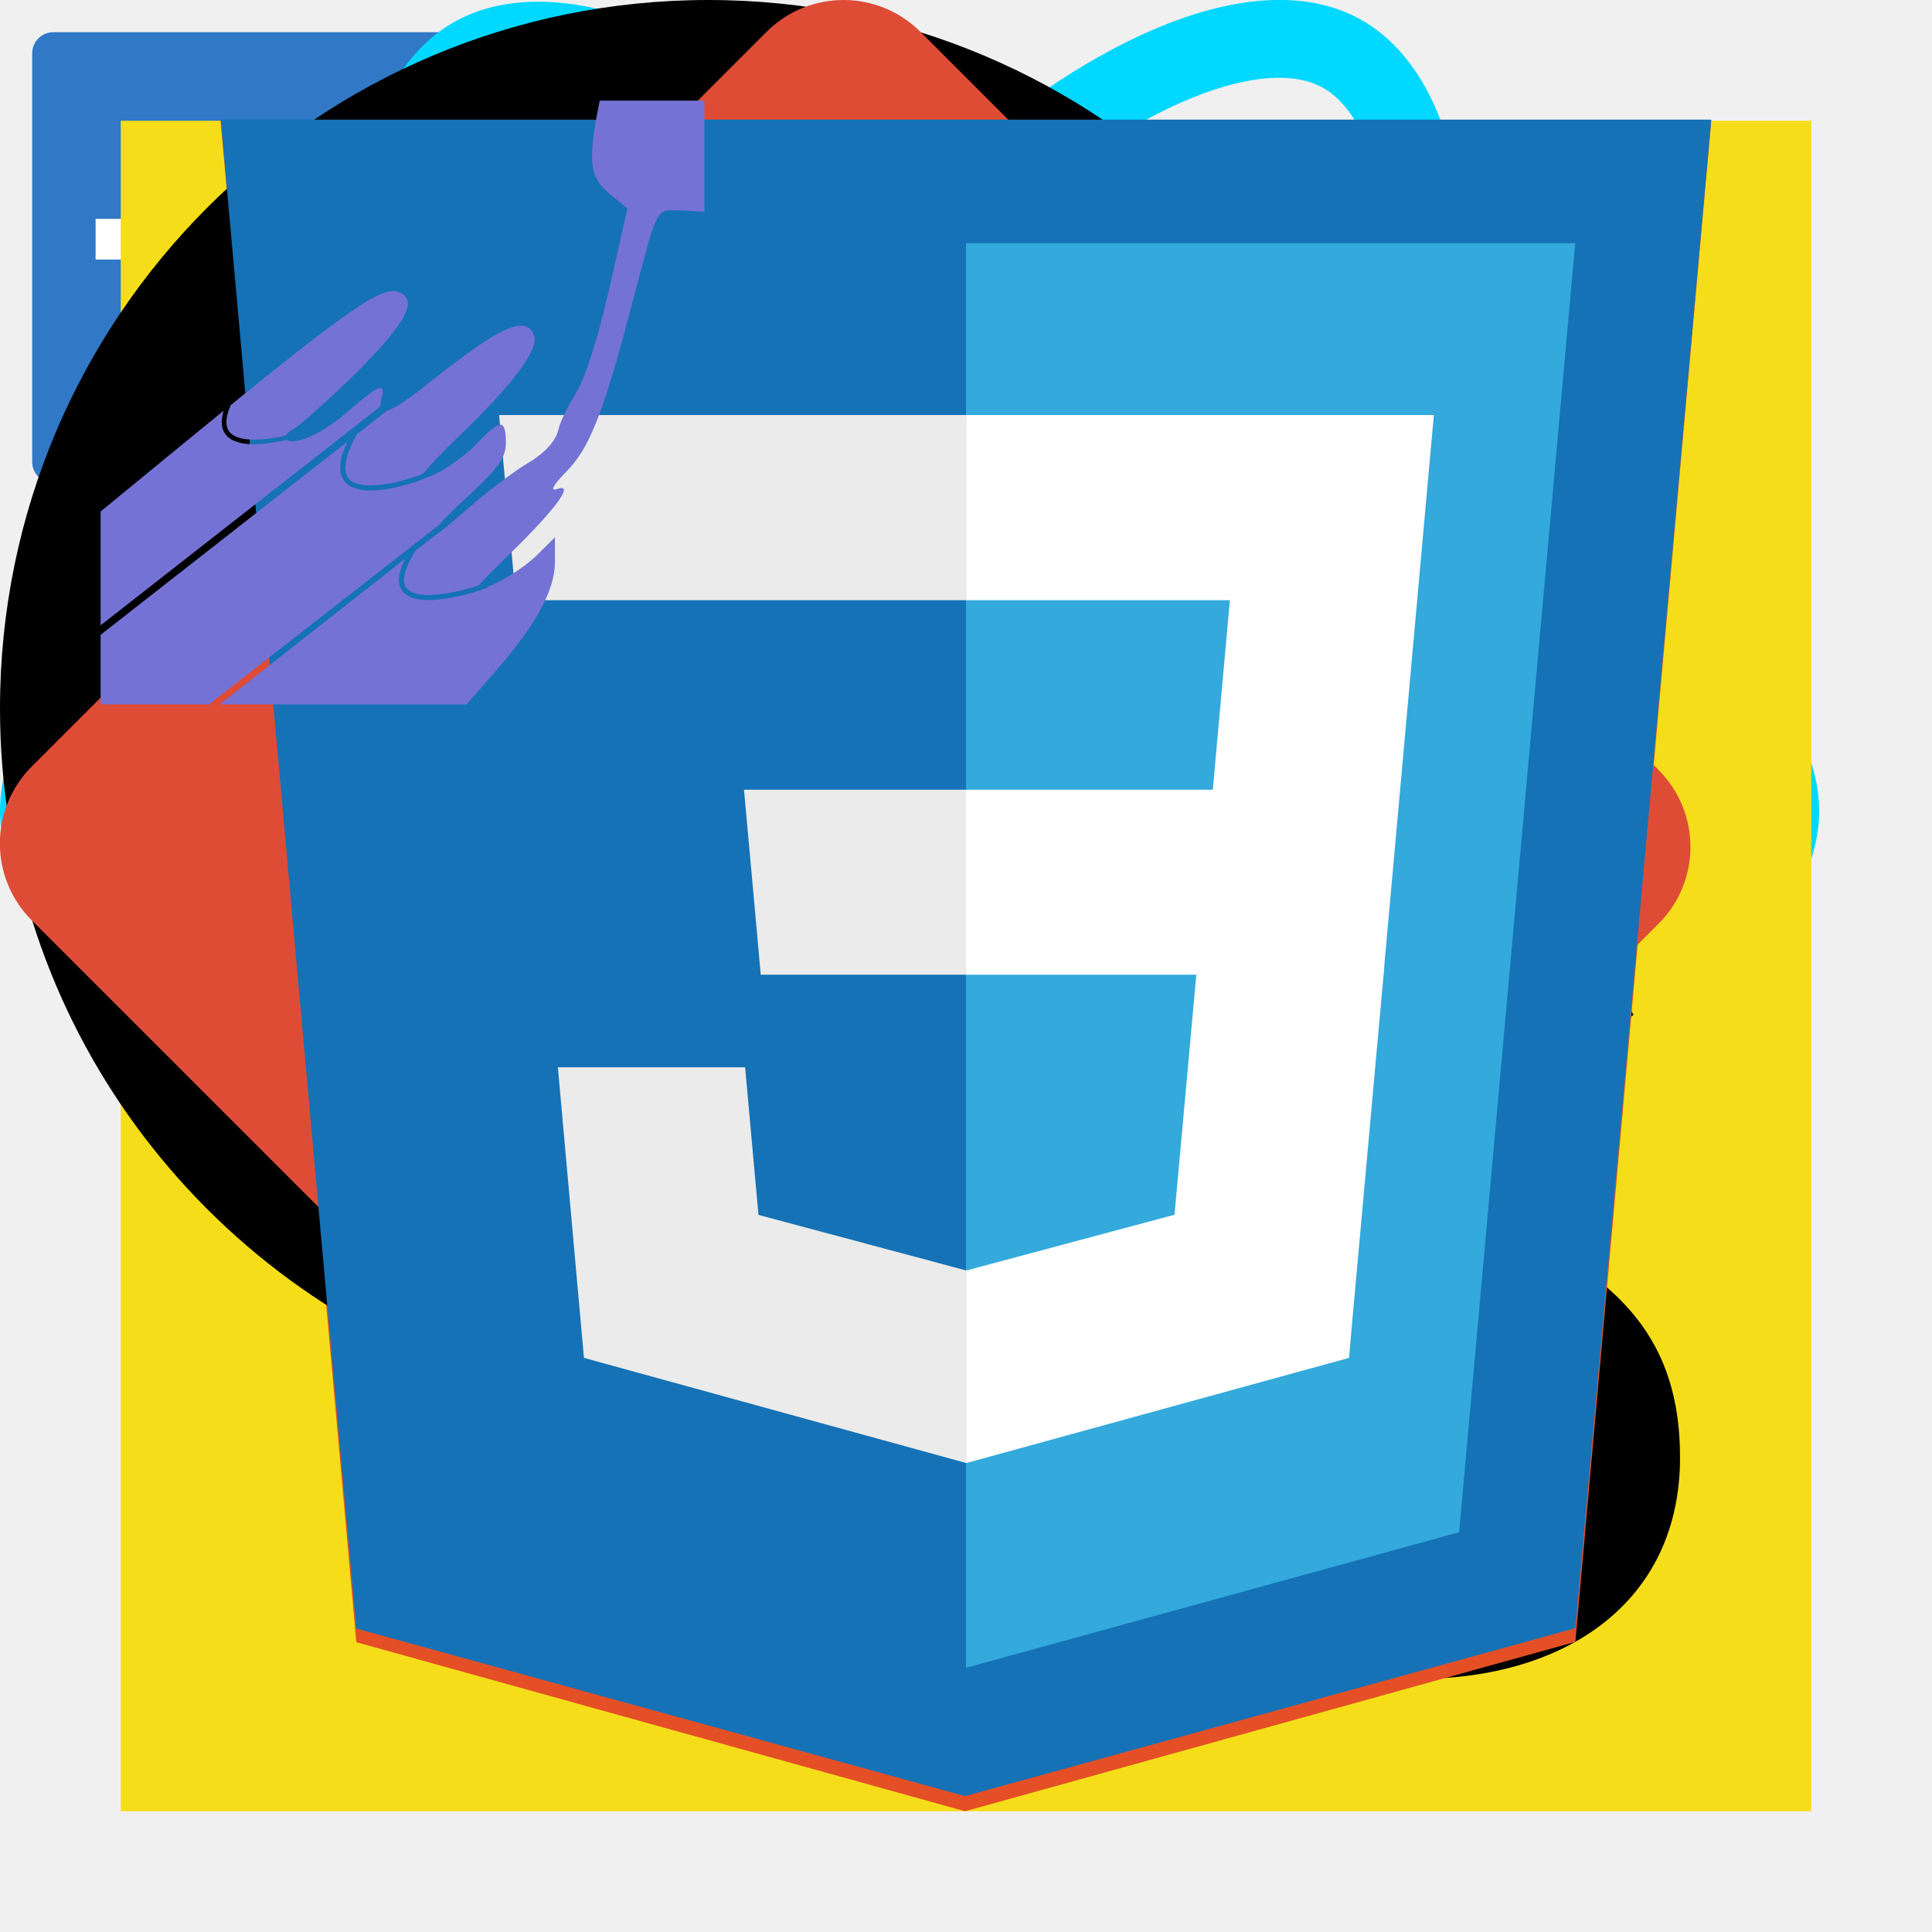
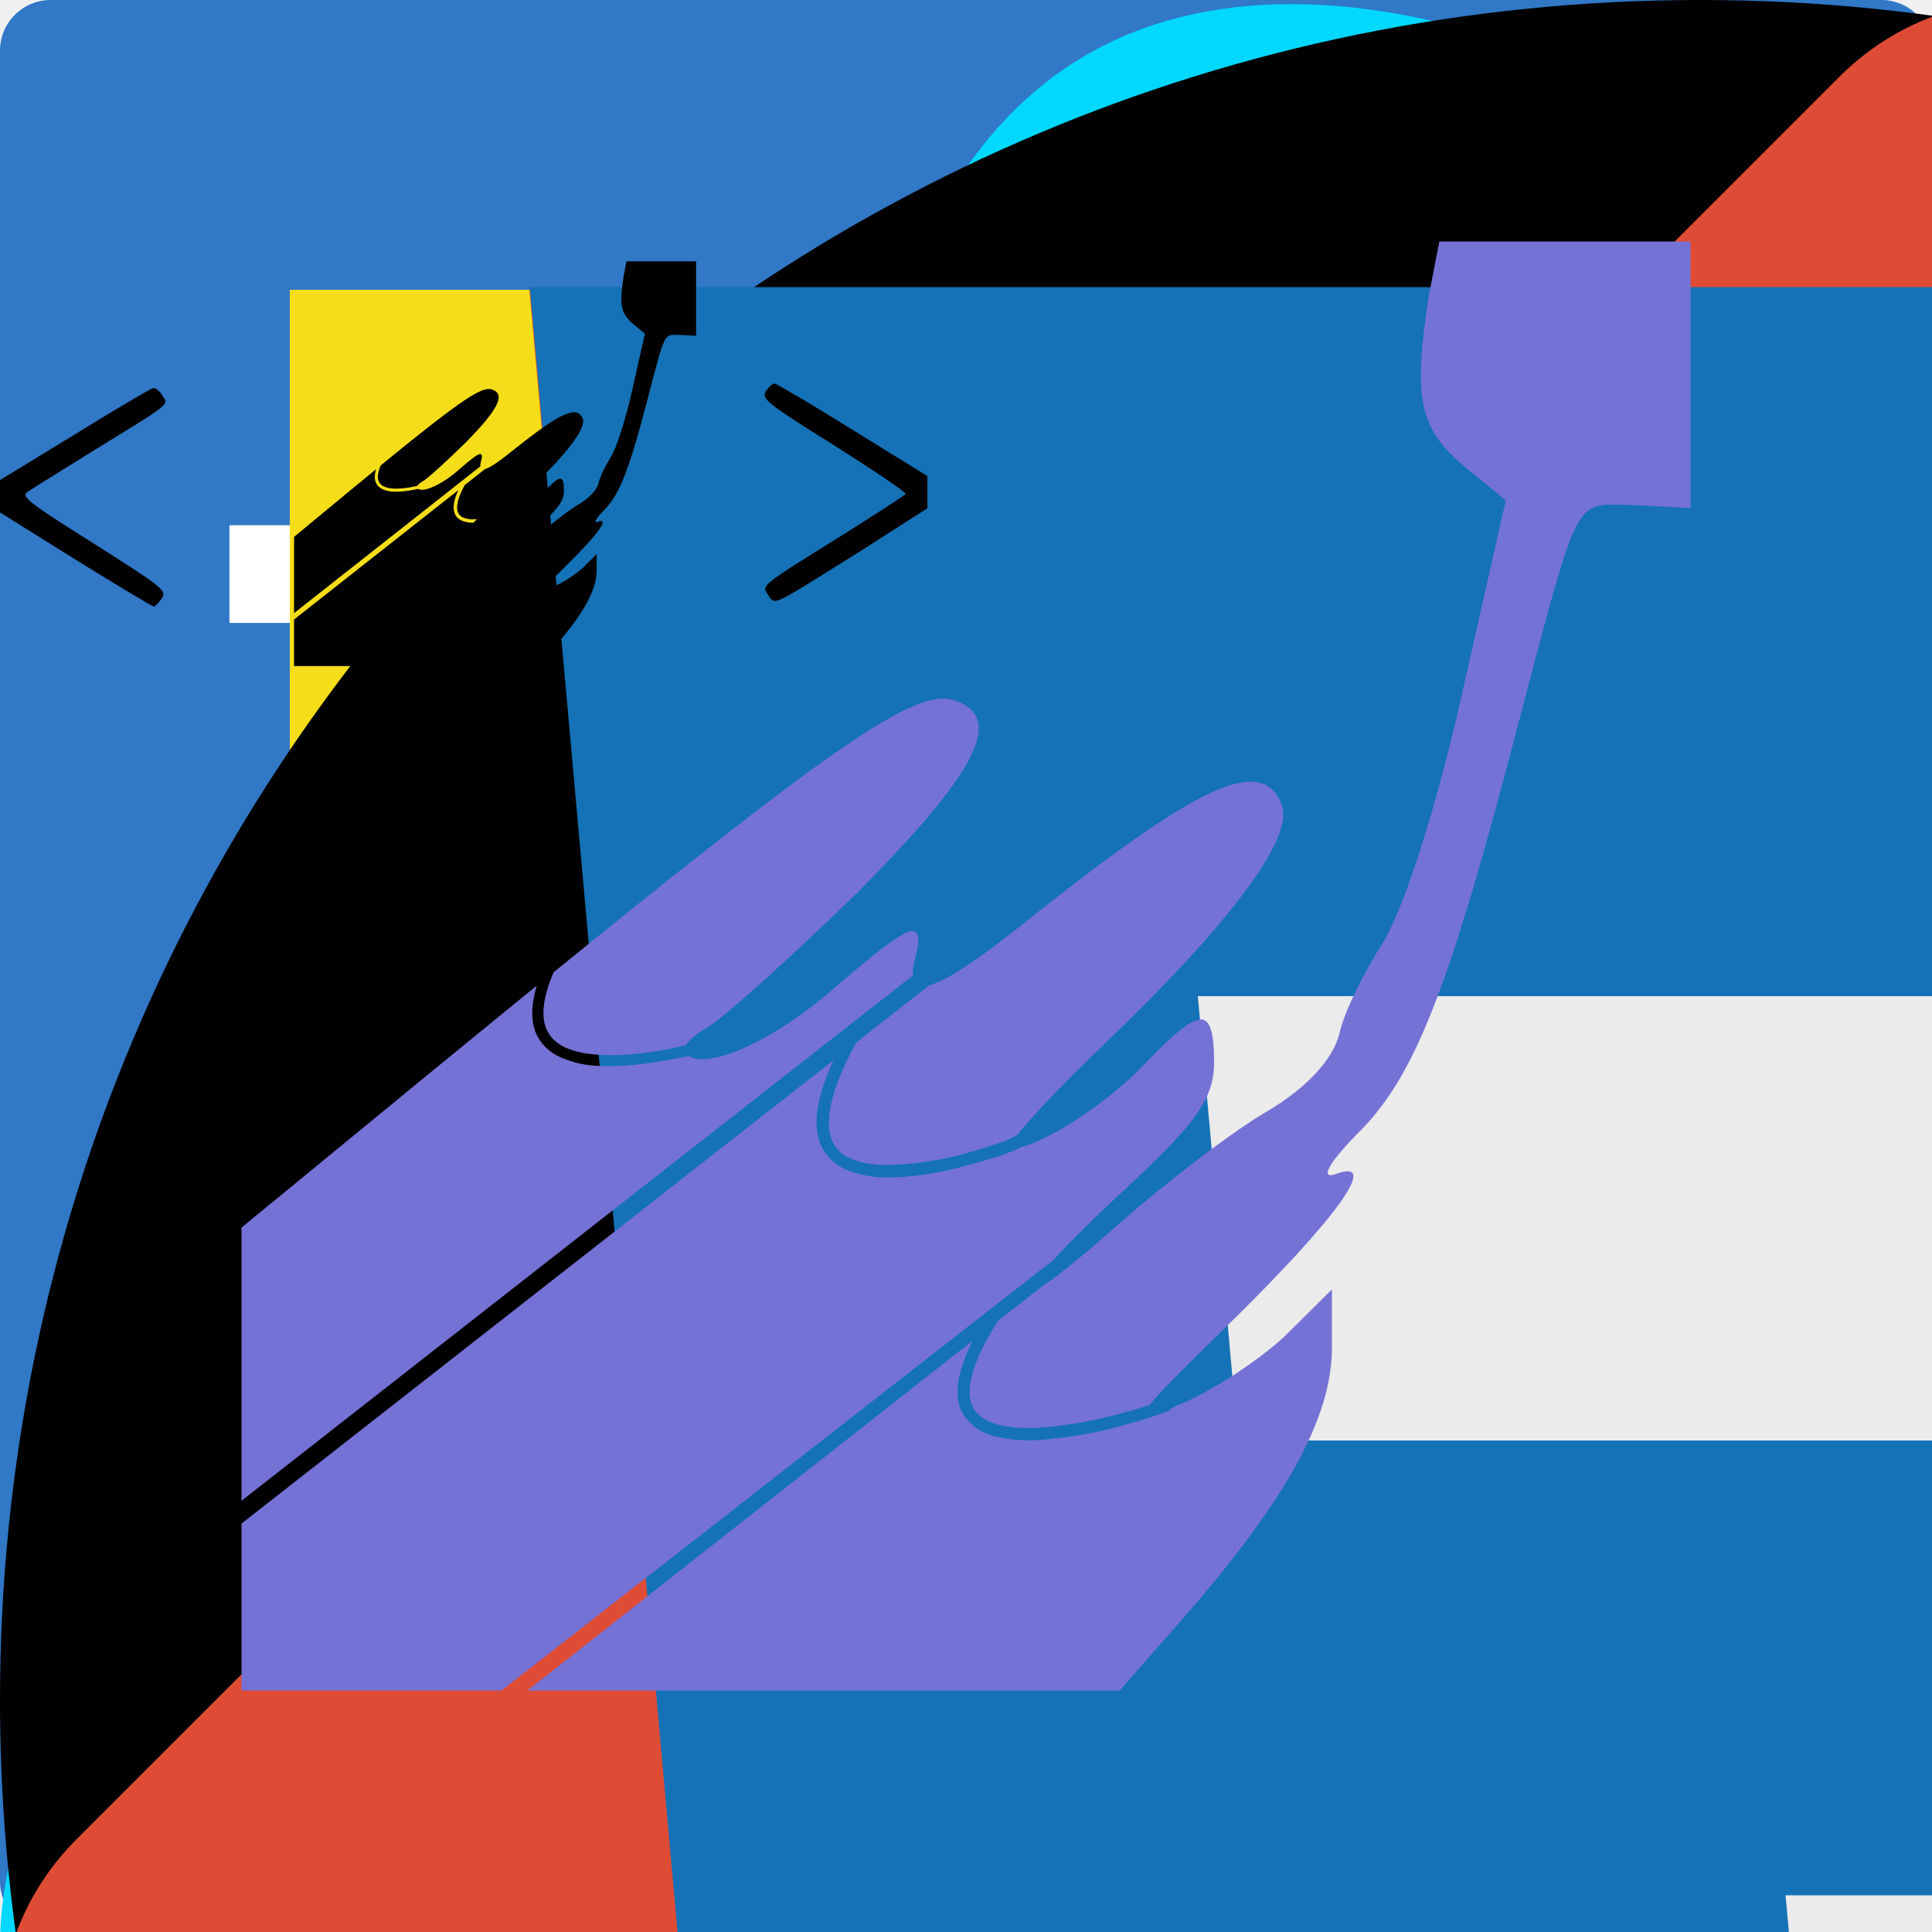
- <svg xmlns="http://www.w3.org/2000/svg" width="120" height="120" viewBox="0 0 120 120" fill="none">
+ <svg xmlns="http://www.w3.org/2000/svg" width="50" height="50" viewBox="0 0 50 50" fill="none">
  <g id="ts">
-     <rect x="2" y="2" width="28" height="28" rx="1.312" style="fill:#3178c6" />
+     <rect x="0" y="0" width="50" height="50" rx="1.312" style="fill:#3178c6" />
    <path d="M18.245,23.759v3.068a6.492,6.492,0,0,0,1.764.575,11.56,11.56,0,0,0,2.146.192,9.968,9.968,0,0,0,2.088-.211,5.11,5.11,0,0,0,1.735-.7,3.542,3.542,0,0,0,1.181-1.266,4.469,4.469,0,0,0,.186-3.394,3.409,3.409,0,0,0-.717-1.117,5.236,5.236,0,0,0-1.123-.877,12.027,12.027,0,0,0-1.477-.734q-.6-.249-1.08-.484a5.5,5.5,0,0,1-.813-.479,2.089,2.089,0,0,1-.516-.518,1.091,1.091,0,0,1-.181-.618,1.039,1.039,0,0,1,.162-.571,1.4,1.4,0,0,1,.459-.436,2.439,2.439,0,0,1,.726-.283,4.211,4.211,0,0,1,.956-.1,5.942,5.942,0,0,1,.808.058,6.292,6.292,0,0,1,.856.177,5.994,5.994,0,0,1,.836.3,4.657,4.657,0,0,1,.751.422V13.9a7.509,7.509,0,0,0-1.525-.4,12.426,12.426,0,0,0-1.9-.129,8.767,8.767,0,0,0-2.064.235,5.239,5.239,0,0,0-1.716.733,3.655,3.655,0,0,0-1.171,1.271,3.731,3.731,0,0,0-.431,1.845,3.588,3.588,0,0,0,.789,2.34,6,6,0,0,0,2.395,1.639q.63.26,1.175.509a6.458,6.458,0,0,1,.942.517,2.463,2.463,0,0,1,.626.585,1.2,1.2,0,0,1,.23.719,1.1,1.1,0,0,1-.144.552,1.269,1.269,0,0,1-.435.441,2.381,2.381,0,0,1-.726.292,4.377,4.377,0,0,1-1.018.105,5.773,5.773,0,0,1-1.969-.35A5.874,5.874,0,0,1,18.245,23.759Zm-5.154-7.638h4V13.594H5.938v2.527H9.92V27.375h3.171Z" style="fill:#ffffff;fill-rule:evenodd" />
  </g>
  <g id="react">
-     <defs>
-       <clipPath id="clip13_2986">
-         <rect width="113" height="101" fill="white" fill-opacity="0" />
-       </clipPath>
-     </defs>
-     <rect width="113" height="101" fill="#FFFFFF" fill-opacity="0" />
-     <g clip-path="url(#clip13_2986)">
-       <path d="M92.9 32.7C91.7 32.28 90.49 31.9 89.26 31.55C89.47 30.71 89.66 29.87 89.83 29.06C92.58 15.64 90.78 4.84 84.63 1.28C78.74 -2.13 69.1 1.42 59.36 9.93C58.4 10.77 57.46 11.63 56.55 12.52C55.93 11.93 55.31 11.35 54.68 10.78C44.47 1.69 34.24 -2.14 28.1 1.43C22.21 4.85 20.47 15.01 22.95 27.72C23.2 28.98 23.47 30.23 23.78 31.48C22.34 31.89 20.94 32.33 19.6 32.8C7.64 36.98 0 43.54 0 50.35C0 57.38 8.2 64.43 20.66 68.7C21.67 69.04 22.69 69.36 23.72 69.66C23.38 71 23.09 72.35 22.83 73.71C20.47 86.2 22.31 96.12 28.18 99.52C34.25 103.03 44.43 99.42 54.35 90.72C55.15 90.01 55.94 89.29 56.7 88.54C57.7 89.5 58.71 90.43 59.76 91.34C69.36 99.63 78.85 102.98 84.71 99.57C90.77 96.05 92.74 85.39 90.19 72.43C89.98 71.42 89.76 70.4 89.51 69.4C90.22 69.19 90.92 68.97 91.61 68.74C104.56 64.43 112.99 57.47 112.99 50.35C112.99 43.52 105.1 36.91 92.9 32.7ZM90.09 64.14C89.47 64.35 88.84 64.55 88.19 64.74C86.76 60.19 84.83 55.36 82.47 50.37C84.73 45.5 86.58 40.73 87.97 36.22C89.13 36.55 90.25 36.9 91.33 37.28C101.79 40.89 108.16 46.23 108.16 50.35C108.16 54.73 101.28 60.42 90.09 64.14ZM85.45 73.37C86.58 79.1 86.74 84.29 85.99 88.34C85.32 91.98 83.97 94.41 82.29 95.38C78.73 97.45 71.12 94.76 62.91 87.67C61.94 86.83 60.99 85.96 60.06 85.07C63.25 81.57 66.43 77.51 69.54 73C75 72.51 80.16 71.71 84.84 70.63C85.06 71.54 85.27 72.45 85.45 73.37ZM38.52 95.02C35.04 96.25 32.27 96.29 30.6 95.32C27.03 93.26 25.55 85.29 27.57 74.61C27.81 73.35 28.09 72.09 28.4 70.85C33.02 71.87 38.15 72.61 43.62 73.06C46.75 77.47 50.02 81.53 53.32 85.08C52.62 85.77 51.9 86.43 51.17 87.07C46.79 90.92 42.39 93.65 38.52 95.02ZM22.22 64.12C16.71 62.23 12.16 59.77 9.04 57.09C6.24 54.68 4.83 52.29 4.83 50.35C4.83 46.22 10.96 40.95 21.19 37.37C22.43 36.94 23.73 36.53 25.08 36.14C26.49 40.76 28.35 45.59 30.59 50.47C28.32 55.42 26.44 60.32 25.01 64.99C24.07 64.72 23.14 64.43 22.22 64.12ZM27.69 26.79C25.56 15.9 26.97 7.68 30.52 5.62C34.3 3.42 42.66 6.56 51.47 14.41C52.05 14.92 52.61 15.44 53.17 15.98C49.88 19.52 46.64 23.54 43.54 27.93C38.23 28.43 33.14 29.22 28.46 30.28C28.17 29.13 27.92 27.96 27.69 26.79L27.69 26.79ZM76.43 38.87C75.32 36.95 74.17 35.06 72.99 33.2C76.59 33.66 80.05 34.26 83.29 35C82.32 38.14 81.1 41.41 79.68 44.77C78.63 42.78 77.55 40.81 76.43 38.87ZM56.55 19.44C58.78 21.86 61.01 24.56 63.2 27.5C58.75 27.28 54.29 27.28 49.84 27.49C52.04 24.59 54.29 21.89 56.55 19.44ZM36.55 38.9C35.44 40.83 34.37 42.79 33.36 44.77C31.95 41.42 30.75 38.13 29.77 34.95C32.99 34.23 36.43 33.64 40.01 33.19C38.81 35.07 37.66 36.97 36.55 38.9L36.55 38.9ZM40.11 67.85C36.41 67.44 32.92 66.88 29.7 66.17C30.7 62.94 31.93 59.58 33.36 56.16C34.38 58.14 35.45 60.1 36.57 62.03C37.71 64.01 38.9 65.96 40.11 67.85ZM56.68 81.6C54.39 79.12 52.11 76.38 49.88 73.43C52.05 73.52 54.25 73.56 56.5 73.56C58.8 73.56 61.07 73.51 63.32 73.41C61.12 76.41 58.89 79.15 56.68 81.6ZM79.72 55.99C81.23 59.44 82.5 62.78 83.52 65.96C80.24 66.71 76.7 67.32 72.98 67.77C74.17 65.87 75.33 63.94 76.44 61.99C77.58 60.02 78.67 58.01 79.72 55.99ZM72.26 59.57C70.55 62.56 68.74 65.49 66.84 68.35C63.4 68.6 59.95 68.72 56.5 68.72C52.98 68.72 49.56 68.61 46.27 68.39C44.31 65.53 42.47 62.6 40.74 59.6L40.74 59.6C39.02 56.62 37.41 53.57 35.92 50.46C37.41 47.36 39.01 44.31 40.73 41.32L40.73 41.32C42.44 38.34 44.27 35.42 46.21 32.57C49.57 32.31 53.01 32.18 56.49 32.18L56.5 32.18C59.99 32.18 63.44 32.31 66.8 32.57C68.72 35.41 70.54 38.32 72.25 41.3C73.97 44.28 75.59 47.31 77.12 50.39C75.61 53.51 73.99 56.57 72.26 59.57ZM82.22 5.48C86 7.67 87.48 16.5 85.1 28.08C84.95 28.82 84.78 29.57 84.59 30.33C79.9 29.25 74.81 28.44 69.48 27.94C66.38 23.5 63.16 19.47 59.93 15.97C60.78 15.16 61.64 14.36 62.53 13.58C70.87 6.3 78.67 3.42 82.22 5.48ZM56.5 40.22C62.07 40.22 66.58 44.76 66.58 50.35C66.58 55.94 62.07 60.47 56.5 60.47C50.92 60.47 46.41 55.94 46.41 50.35C46.41 44.76 50.92 40.22 56.5 40.22Z" fill="#00D8FF" fill-opacity="1" fill-rule="nonzero" />
-     </g>
+     <path d="M92.9 32.7C91.7 32.28 90.49 31.9 89.26 31.55C89.47 30.71 89.66 29.87 89.83 29.06C92.58 15.64 90.78 4.84 84.63 1.28C78.74 -2.13 69.1 1.42 59.36 9.93C58.4 10.77 57.46 11.63 56.55 12.52C55.93 11.93 55.31 11.35 54.68 10.78C44.47 1.69 34.24 -2.14 28.1 1.43C22.21 4.85 20.47 15.01 22.95 27.72C23.2 28.98 23.47 30.23 23.78 31.48C22.34 31.89 20.94 32.33 19.6 32.8C7.64 36.98 0 43.54 0 50.35C0 57.38 8.2 64.43 20.66 68.7C21.67 69.04 22.69 69.36 23.72 69.66C23.38 71 23.09 72.35 22.83 73.71C20.47 86.2 22.31 96.12 28.18 99.52C34.25 103.03 44.43 99.42 54.35 90.72C55.15 90.01 55.94 89.29 56.7 88.54C57.7 89.5 58.71 90.43 59.76 91.34C69.36 99.63 78.85 102.98 84.71 99.57C90.77 96.05 92.74 85.39 90.19 72.43C89.98 71.42 89.76 70.4 89.51 69.4C90.22 69.19 90.92 68.97 91.61 68.74C104.56 64.43 112.99 57.47 112.99 50.35C112.99 43.52 105.1 36.91 92.9 32.7ZM90.09 64.14C89.47 64.35 88.84 64.55 88.19 64.74C86.76 60.19 84.83 55.36 82.47 50.37C84.73 45.5 86.58 40.73 87.97 36.22C89.13 36.55 90.25 36.9 91.33 37.28C101.79 40.89 108.16 46.23 108.16 50.35C108.16 54.73 101.28 60.42 90.09 64.14ZM85.45 73.37C86.58 79.1 86.74 84.29 85.99 88.34C85.32 91.98 83.97 94.41 82.29 95.38C78.73 97.45 71.12 94.76 62.91 87.67C61.94 86.83 60.99 85.96 60.06 85.07C63.25 81.57 66.43 77.51 69.54 73C75 72.51 80.16 71.71 84.84 70.63C85.06 71.54 85.27 72.45 85.45 73.37ZM38.52 95.02C35.04 96.25 32.27 96.29 30.6 95.32C27.03 93.26 25.55 85.29 27.57 74.61C27.81 73.35 28.09 72.09 28.4 70.85C33.02 71.87 38.15 72.61 43.62 73.06C46.75 77.47 50.02 81.53 53.32 85.08C52.62 85.77 51.9 86.43 51.17 87.07C46.79 90.92 42.39 93.65 38.52 95.02ZM22.22 64.12C16.71 62.23 12.16 59.77 9.04 57.09C6.24 54.68 4.83 52.29 4.83 50.35C4.83 46.22 10.96 40.95 21.19 37.37C22.43 36.94 23.73 36.53 25.08 36.14C26.49 40.76 28.35 45.59 30.59 50.47C28.32 55.42 26.44 60.32 25.01 64.99C24.07 64.72 23.14 64.43 22.22 64.12ZM27.69 26.79C25.56 15.9 26.97 7.68 30.52 5.62C34.3 3.42 42.66 6.56 51.47 14.41C52.05 14.92 52.61 15.44 53.17 15.98C49.88 19.52 46.64 23.54 43.54 27.93C38.23 28.43 33.14 29.22 28.46 30.28C28.17 29.13 27.92 27.96 27.69 26.79L27.69 26.79ZM76.43 38.87C75.32 36.95 74.17 35.06 72.99 33.2C76.59 33.66 80.05 34.26 83.29 35C82.32 38.14 81.1 41.41 79.68 44.77C78.63 42.78 77.55 40.81 76.43 38.87ZM56.55 19.44C58.78 21.86 61.01 24.56 63.2 27.5C58.75 27.28 54.29 27.28 49.84 27.49C52.04 24.59 54.29 21.89 56.55 19.44ZM36.55 38.9C35.44 40.83 34.37 42.79 33.36 44.77C31.95 41.42 30.75 38.13 29.77 34.95C32.99 34.23 36.43 33.64 40.01 33.19C38.81 35.07 37.66 36.97 36.55 38.9L36.55 38.9ZM40.11 67.85C36.41 67.44 32.92 66.88 29.7 66.17C30.7 62.94 31.93 59.58 33.36 56.16C34.38 58.14 35.45 60.1 36.57 62.03C37.71 64.01 38.9 65.96 40.11 67.85ZM56.68 81.6C54.39 79.12 52.11 76.38 49.88 73.43C52.05 73.52 54.25 73.56 56.5 73.56C58.8 73.56 61.07 73.51 63.32 73.41C61.12 76.41 58.89 79.15 56.68 81.6ZM79.72 55.99C81.23 59.44 82.5 62.78 83.52 65.96C80.24 66.71 76.7 67.32 72.98 67.77C74.17 65.87 75.33 63.94 76.44 61.99C77.58 60.02 78.67 58.01 79.72 55.99ZM72.26 59.57C70.55 62.56 68.74 65.49 66.84 68.35C63.4 68.6 59.95 68.72 56.5 68.72C52.98 68.72 49.56 68.61 46.27 68.39C44.31 65.53 42.47 62.6 40.74 59.6L40.74 59.6C39.02 56.62 37.41 53.57 35.92 50.46C37.41 47.36 39.01 44.31 40.73 41.32L40.73 41.32C42.44 38.34 44.27 35.42 46.21 32.57C49.57 32.31 53.01 32.18 56.49 32.18L56.5 32.18C59.99 32.18 63.44 32.31 66.8 32.57C68.72 35.41 70.54 38.32 72.25 41.3C73.97 44.28 75.59 47.31 77.12 50.39C75.61 53.51 73.99 56.57 72.26 59.57ZM82.22 5.48C86 7.67 87.48 16.5 85.1 28.08C84.95 28.82 84.78 29.57 84.59 30.33C79.9 29.25 74.81 28.44 69.48 27.94C66.38 23.5 63.16 19.47 59.93 15.97C60.78 15.16 61.64 14.36 62.53 13.58C70.87 6.3 78.67 3.42 82.22 5.48ZM56.5 40.22C62.07 40.22 66.58 44.76 66.58 50.35C66.58 55.94 62.07 60.47 56.5 60.47C50.92 60.47 46.41 55.94 46.41 50.35C46.41 44.76 50.92 40.22 56.5 40.22Z" fill="#00D8FF" fill-opacity="1" fill-rule="nonzero" />
  </g>
  <g id="js">
-     <defs>
-       <clipPath id="clip13_2964">
-         <rect width="120" height="120" fill="white" fill-opacity="0" />
-       </clipPath>
-     </defs>
-     <rect width="120" height="120" fill="#FFFFFF" fill-opacity="0" />
-     <g clip-path="url(#clip13_2964)">
-       <path d="M7.5 7.5L112.5 7.5L112.5 112.5L7.5 112.5L7.5 7.5Z" fill="#F5DE19" fill-opacity="1" fill-rule="nonzero" />
-       <path d="M78.03 89.53C78.92 91.34 80.31 92.87 82.04 93.93C83.76 94.99 85.75 95.55 87.78 95.53C91.87 95.53 94.48 93.48 94.48 90.65C94.48 87.28 91.8 86.07 87.3 84.1L84.83 83.04C77.7 80.01 72.98 76.21 72.98 68.18C72.98 60.78 78.6 55.14 87.43 55.14C90.28 54.94 93.14 55.58 95.63 56.98C98.13 58.39 100.15 60.49 101.46 63.04L93.75 67.98C93.24 66.71 92.37 65.63 91.24 64.87C90.11 64.12 88.77 63.72 87.41 63.75C86.82 63.69 86.22 63.75 85.65 63.94C85.08 64.12 84.56 64.42 84.12 64.82C83.67 65.22 83.32 65.7 83.07 66.25C82.83 66.79 82.7 67.38 82.69 67.98C82.69 70.93 84.52 72.13 88.76 73.98L91.23 75.03C99.61 78.63 104.35 82.29 104.35 90.53C104.35 99.42 97.37 104.28 88 104.28C84.35 104.52 80.71 103.69 77.52 101.9C74.33 100.11 71.72 97.43 70.02 94.19L78.03 89.53ZM43.17 90.38C44.72 93.13 46.13 95.46 49.52 95.46C52.76 95.46 54.81 94.19 54.81 89.26L54.81 55.71L64.68 55.71L64.68 89.39C64.68 99.6 58.68 104.25 49.94 104.25C46.85 104.42 43.79 103.65 41.15 102.05C38.5 100.44 36.41 98.07 35.14 95.25L43.17 90.38Z" fill="#000000" fill-opacity="1" fill-rule="nonzero" />
-     </g>
+     <path d="M7.5 7.5L112.5 7.5L112.5 112.5L7.5 112.5L7.5 7.5Z" fill="#F5DE19" fill-opacity="1" fill-rule="nonzero" />
+     <path d="M78.03 89.53C78.92 91.34 80.31 92.87 82.04 93.93C83.76 94.99 85.75 95.55 87.78 95.53C91.87 95.53 94.48 93.48 94.48 90.65C94.48 87.28 91.8 86.07 87.3 84.1L84.83 83.04C77.7 80.01 72.98 76.21 72.98 68.18C72.98 60.78 78.6 55.14 87.43 55.14C90.28 54.94 93.14 55.58 95.63 56.98C98.13 58.39 100.15 60.49 101.46 63.04L93.75 67.98C93.24 66.71 92.37 65.63 91.24 64.87C90.11 64.12 88.77 63.72 87.41 63.75C86.82 63.69 86.22 63.75 85.65 63.94C85.08 64.12 84.56 64.42 84.12 64.82C83.67 65.22 83.32 65.7 83.07 66.25C82.83 66.79 82.7 67.38 82.69 67.98C82.69 70.93 84.52 72.13 88.76 73.98L91.23 75.03C99.61 78.63 104.35 82.29 104.35 90.53C104.35 99.42 97.37 104.28 88 104.28C84.35 104.52 80.71 103.69 77.52 101.9C74.33 100.11 71.72 97.43 70.02 94.19L78.03 89.53ZM43.17 90.38C44.72 93.13 46.13 95.46 49.52 95.46C52.76 95.46 54.81 94.19 54.81 89.26L54.81 55.71L64.68 55.71L64.68 89.39C64.68 99.6 58.68 104.25 49.94 104.25C46.85 104.42 43.79 103.65 41.15 102.05C38.5 100.44 36.41 98.07 35.14 95.25L43.17 90.38Z" fill="#000000" fill-opacity="1" fill-rule="nonzero" />
  </g>
  <g id="html">
-     <defs>
-       <clipPath id="clip13_2974">
-         <rect width="120" height="120" fill="white" fill-opacity="0" />
-       </clipPath>
-     </defs>
-     <rect width="120" height="120" fill="#FFFFFF" fill-opacity="0" />
-     <g clip-path="url(#clip13_2974)">
-       <path d="M22.13 102L13.7 7.5L106.29 7.5L97.85 101.98L59.94 112.5L22.13 102Z" fill="#E44F26" fill-opacity="1" fill-rule="nonzero" />
-       <path d="M60 104.46L90.63 95.97L97.84 15.22L60 15.22L60 104.46Z" fill="#F1662A" fill-opacity="1" fill-rule="nonzero" />
-       <path d="M60 50.27L44.66 50.27L43.6 38.4L60 38.4L60 26.81L30.93 26.81L31.21 29.92L34.06 61.86L60 61.86L60 50.27ZM60 80.37L59.94 80.39L47.04 76.9L46.21 67.66L34.57 67.66L36.2 85.86L59.94 92.45L60 92.43L60 80.37Z" fill="#EBEBEB" fill-opacity="1" fill-rule="nonzero" />
-       <path d="M59.95 50.27L59.95 61.86L74.23 61.86L72.88 76.9L59.95 80.38L59.95 92.44L83.72 85.86L83.89 83.9L86.61 53.38L86.9 50.27L59.95 50.27ZM59.95 26.81L59.95 38.4L87.95 38.4L88.18 35.8L88.71 29.92L88.99 26.81L59.95 26.81Z" fill="#FFFFFF" fill-opacity="1" fill-rule="nonzero" />
-     </g>
+     <path d="M22.13 102L13.7 7.5L106.29 7.5L97.85 101.98L59.94 112.5L22.13 102Z" fill="#E44F26" fill-opacity="1" fill-rule="nonzero" />
+     <path d="M60 104.46L90.63 95.97L97.84 15.22L60 15.22L60 104.46Z" fill="#F1662A" fill-opacity="1" fill-rule="nonzero" />
+     <path d="M60 50.27L44.66 50.27L43.6 38.4L60 38.4L60 26.81L30.93 26.81L31.21 29.92L34.06 61.86L60 61.86L60 50.27ZM60 80.37L59.94 80.39L47.04 76.9L46.21 67.66L34.57 67.66L36.2 85.86L59.94 92.45L60 92.43L60 80.37Z" fill="#EBEBEB" fill-opacity="1" fill-rule="nonzero" />
+     <path d="M59.95 50.27L59.95 61.86L74.23 61.86L72.88 76.9L59.95 80.38L59.95 92.44L83.72 85.86L83.89 83.9L86.61 53.38L86.9 50.27L59.95 50.27ZM59.95 26.81L59.95 38.4L87.95 38.4L88.18 35.8L88.71 29.92L88.99 26.81L59.95 26.81Z" fill="#FFFFFF" fill-opacity="1" fill-rule="nonzero" />
  </g>
  <g id="gitHub">
-     <defs>
-       <clipPath id="clip13_2982">
-         <rect width="88" height="88" fill="white" fill-opacity="0" />
-       </clipPath>
-     </defs>
-     <rect width="88" height="88" fill="#FFFFFF" fill-opacity="0" />
-     <g clip-path="url(#clip13_2982)">
-       <path d="M44 0C19.69 0 0 19.69 0 44C0 63.47 12.59 79.91 30.08 85.74C32.28 86.13 33.11 84.81 33.11 83.65C33.11 82.61 33.05 79.14 33.05 75.46C22 77.49 19.14 72.76 18.26 70.29C17.76 69.02 15.62 65.12 13.75 64.07C12.21 63.25 10.01 61.21 13.69 61.16C17.16 61.1 19.63 64.35 20.45 65.67C24.42 72.32 30.74 70.45 33.27 69.3C33.66 66.44 34.81 64.51 36.08 63.41C26.29 62.31 16.06 58.52 16.06 41.69C16.06 36.9 17.76 32.94 20.57 29.86C20.12 28.76 18.59 24.25 21.01 18.2C21.01 18.2 24.69 17.04 33.11 22.71C36.63 21.72 40.37 21.23 44.11 21.23C47.85 21.23 51.59 21.72 55.11 22.71C63.52 16.99 67.21 18.2 67.21 18.2C69.62 24.25 68.08 28.76 67.65 29.86C70.45 32.94 72.16 36.84 72.16 41.69C72.16 58.57 61.87 62.31 52.08 63.41C53.68 64.79 55.05 67.43 55.05 71.55C55.05 77.44 55 82.17 55 83.65C55 84.81 55.82 86.18 58.02 85.74C66.75 82.79 74.34 77.18 79.72 69.69C85.1 62.2 87.99 53.21 88 44C88 19.69 68.31 0 44 0Z" fill="#000000" fill-opacity="1" fill-rule="evenodd" />
-     </g>
+     <path d="M44 0C19.69 0 0 19.69 0 44C0 63.47 12.59 79.91 30.08 85.74C32.28 86.13 33.11 84.81 33.11 83.65C33.11 82.61 33.05 79.14 33.05 75.46C22 77.49 19.14 72.76 18.26 70.29C17.76 69.02 15.62 65.12 13.75 64.07C12.21 63.25 10.01 61.21 13.69 61.16C17.16 61.1 19.63 64.35 20.45 65.67C24.42 72.32 30.74 70.45 33.27 69.3C33.66 66.44 34.81 64.51 36.08 63.41C26.29 62.31 16.06 58.52 16.06 41.69C16.06 36.9 17.76 32.94 20.57 29.86C20.12 28.76 18.59 24.25 21.01 18.2C21.01 18.2 24.69 17.04 33.11 22.71C36.63 21.72 40.37 21.23 44.11 21.23C47.85 21.23 51.59 21.72 55.11 22.71C63.52 16.99 67.21 18.2 67.21 18.2C69.62 24.25 68.08 28.76 67.65 29.86C70.45 32.94 72.16 36.84 72.16 41.69C72.16 58.57 61.87 62.31 52.08 63.41C53.68 64.79 55.05 67.43 55.05 71.55C55.05 77.44 55 82.17 55 83.65C55 84.81 55.82 86.18 58.02 85.74C66.75 82.79 74.34 77.18 79.72 69.69C85.1 62.2 87.99 53.21 88 44C88 19.69 68.31 0 44 0Z" fill="#000000" fill-opacity="1" fill-rule="evenodd" />
  </g>
  <g id="git">
-     <defs>
-       <clipPath id="clip13_2984">
-         <rect width="105" height="105" fill="white" fill-opacity="0" />
-       </clipPath>
-     </defs>
-     <rect width="105" height="105" fill="#FFFFFF" fill-opacity="0" />
-     <g clip-path="url(#clip13_2984)">
-       <path d="M103.02 47.82L57.17 1.98C54.53 -0.66 50.25 -0.66 47.61 1.98L38.09 11.5L50.16 23.57C52.97 22.62 56.19 23.26 58.43 25.5C60.67 27.75 61.31 30.99 60.33 33.81L71.97 45.45C74.79 44.48 78.04 45.1 80.29 47.36C83.43 50.5 83.43 55.59 80.29 58.73C77.14 61.88 72.05 61.88 68.9 58.73C66.54 56.37 65.96 52.9 67.15 49.98L56.3 39.13L56.3 67.69C57.09 68.08 57.8 68.6 58.43 69.21C61.57 72.36 61.57 77.45 58.43 80.59C55.28 83.74 50.19 83.74 47.05 80.59C43.91 77.45 43.91 72.36 47.05 69.21C47.8 68.46 48.7 67.86 49.68 67.46L49.68 38.63C48.7 38.23 47.8 37.63 47.05 36.87C44.67 34.5 44.09 31 45.31 28.08L33.41 16.17L1.98 47.6C-0.67 50.25 -0.67 54.53 1.98 57.17L47.82 103.01C50.46 105.65 54.74 105.65 57.38 103.01L103.01 57.38C105.66 54.74 105.66 50.46 103.01 47.82L103.02 47.82Z" fill="#DE4C36" fill-opacity="1" fill-rule="nonzero" />
-     </g>
+     <path d="M103.02 47.82L57.17 1.98C54.53 -0.66 50.25 -0.66 47.61 1.98L38.09 11.5L50.16 23.57C52.97 22.62 56.19 23.26 58.43 25.5C60.67 27.75 61.31 30.99 60.33 33.81L71.97 45.45C74.79 44.48 78.04 45.1 80.29 47.36C83.43 50.5 83.43 55.59 80.29 58.73C77.14 61.88 72.05 61.88 68.9 58.73C66.54 56.37 65.96 52.9 67.15 49.98L56.3 39.13L56.3 67.69C57.09 68.08 57.8 68.6 58.43 69.21C61.57 72.36 61.57 77.45 58.43 80.59C55.28 83.74 50.19 83.74 47.05 80.59C43.91 77.45 43.91 72.36 47.05 69.21C47.8 68.46 48.7 67.86 49.68 67.46L49.68 38.63C48.7 38.23 47.8 37.63 47.05 36.87C44.67 34.5 44.09 31 45.31 28.08L33.41 16.17L1.98 47.6C-0.67 50.25 -0.67 54.53 1.98 57.17L47.82 103.01C50.46 105.65 54.74 105.65 57.38 103.01L103.01 57.38C105.66 54.74 105.66 50.46 103.01 47.82L103.02 47.82Z" fill="#DE4C36" fill-opacity="1" fill-rule="nonzero" />
  </g>
  <g id="css">
-     <defs>
-       <clipPath id="clip13_2967">
-         <rect width="120" height="119" fill="white" fill-opacity="0" />
-       </clipPath>
-     </defs>
-     <rect width="120" height="119" fill="#FFFFFF" fill-opacity="0" />
-     <g clip-path="url(#clip13_2967)">
-       <path d="M22.13 101.15L13.71 7.43L106.29 7.43L97.85 101.13L59.94 111.56L22.13 101.15Z" fill="#1572B6" fill-opacity="1" fill-rule="nonzero" />
-       <path d="M60 103.59L90.63 95.17L97.84 15.1L60 15.1L60 103.59Z" fill="#33A9DC" fill-opacity="1" fill-rule="nonzero" />
-       <path d="M60 49.05L75.33 49.05L76.39 37.28L60 37.28L60 25.78L89.06 25.78L88.78 28.87L85.93 60.54L60 60.54L60 49.05Z" fill="#FFFFFF" fill-opacity="1" fill-rule="nonzero" />
-       <path d="M60.07 78.9L60.01 78.91L47.11 75.46L46.28 66.29L34.65 66.29L36.27 84.34L60.01 90.87L60.07 90.86L60.07 78.9Z" fill="#EBEBEB" fill-opacity="1" fill-rule="nonzero" />
-       <path d="M74.35 60.06L72.95 75.45L60.03 78.91L60.03 90.87L83.79 84.34L83.96 82.4L85.98 60.06L74.35 60.06Z" fill="#FFFFFF" fill-opacity="1" fill-rule="nonzero" />
-       <path d="M60.04 25.78L60.04 37.28L32.04 37.28L31.81 34.69L31.28 28.87L31 25.78L60.04 25.78ZM60 49.05L60 60.54L47.25 60.54L47.02 57.96L46.49 52.13L46.21 49.05L60 49.05Z" fill="#EBEBEB" fill-opacity="1" fill-rule="nonzero" />
-     </g>
+     <path d="M22.13 101.15L13.71 7.43L106.29 7.43L97.85 101.13L59.94 111.56L22.13 101.15Z" fill="#1572B6" fill-opacity="1" fill-rule="nonzero" />
+     <path d="M60 103.59L90.63 95.17L97.84 15.1L60 15.1L60 103.59Z" fill="#33A9DC" fill-opacity="1" fill-rule="nonzero" />
+     <path d="M60 49.05L75.33 49.05L76.39 37.28L60 37.28L60 25.78L89.06 25.78L88.78 28.87L85.93 60.54L60 60.54L60 49.05Z" fill="#FFFFFF" fill-opacity="1" fill-rule="nonzero" />
+     <path d="M60.07 78.9L60.01 78.91L47.11 75.46L46.28 66.29L34.65 66.29L36.27 84.34L60.01 90.87L60.07 90.86L60.07 78.9Z" fill="#EBEBEB" fill-opacity="1" fill-rule="nonzero" />
+     <path d="M74.35 60.06L72.95 75.45L60.03 78.91L60.03 90.87L83.79 84.34L83.96 82.4L85.98 60.06L74.35 60.06Z" fill="#FFFFFF" fill-opacity="1" fill-rule="nonzero" />
+     <path d="M60.04 25.78L60.04 37.28L32.04 37.28L31.81 34.69L31.28 28.87L31 25.78L60.04 25.78ZM60 49.05L60 60.54L47.25 60.54L47.02 57.96L46.49 52.13L46.21 49.05L60 49.05Z" fill="#EBEBEB" fill-opacity="1" fill-rule="nonzero" />
  </g>
  <g id="styledComponents">
    <path d="M37.25 6.25L36.98 7.64C36.57 10.3 36.72 11.06 37.86 12.04L38.97 12.95L37.82 18.03C37.14 21.05 36.3 23.59 35.77 24.43C35.31 25.15 34.77 26.21 34.66 26.77C34.47 27.45 33.82 28.14 32.83 28.74C31.95 29.24 30.23 30.56 29.02 31.62C28.04 32.49 27.37 33.03 27.01 33.26L25.82 34.19C25.44 34.8 25.22 35.29 25.14 35.66C25.05 36.05 25.1 36.3 25.22 36.49C25.34 36.66 25.55 36.79 25.83 36.87C26.16 36.95 26.5 36.97 26.85 36.95C27.62 36.9 28.38 36.76 29.12 36.55C29.38 36.48 29.57 36.42 29.75 36.36C30.01 36.03 30.63 35.42 31.72 34.35C34.62 31.51 35.73 29.96 34.58 30.38C34.16 30.53 34.35 30.15 35.08 29.39C36.61 27.91 37.48 25.68 39.31 18.67C40.76 13.14 40.76 13.06 41.83 13.06C42.33 13.06 43.75 13.15 43.75 13.15L43.75 6.25L40.49 6.25L37.25 6.25ZM24.42 18.08C23.36 18.07 21.1 19.66 14.33 25.16C14.03 25.85 14.01 26.32 14.14 26.63C14.23 26.84 14.39 26.99 14.61 27.1C14.82 27.2 15.1 27.27 15.41 27.29C16.03 27.35 16.76 27.25 17.35 27.14L17.74 27.05C17.88 26.87 18.06 26.72 18.26 26.62C18.68 26.39 20.43 24.81 22.19 23.1C25.28 19.99 26 18.59 24.74 18.14C24.64 18.1 24.53 18.08 24.42 18.08ZM32.33 20.23C31.4 20.26 29.74 21.33 26.88 23.59C25.44 24.75 24.54 25.37 24.05 25.5L22.16 26.98C21.45 28.27 21.35 29.07 21.53 29.51C21.58 29.62 21.65 29.72 21.73 29.8C21.82 29.88 21.92 29.95 22.03 29.99C22.31 30.1 22.6 30.15 22.9 30.15C23.6 30.14 24.31 30.04 24.99 29.85C25.34 29.75 25.69 29.64 26.03 29.52L26.14 29.47L26.33 29.37C26.69 28.91 27.52 28.04 28.56 27.04C31.84 23.9 33.51 21.66 33.17 20.83C33.02 20.42 32.75 20.22 32.33 20.23ZM23.59 24.1C23.33 24.13 22.73 24.59 21.65 25.52C20.1 26.89 18.4 27.68 17.81 27.33C17.67 27.36 17.54 27.39 17.4 27.41C16.8 27.53 16.06 27.63 15.39 27.58C15.07 27.56 14.77 27.48 14.48 27.35C14.21 27.23 13.99 27.01 13.87 26.74C13.74 26.42 13.74 26.02 13.89 25.51L11.55 27.42L6.25 31.77L6.25 38.84L23.62 25.25C23.62 25.1 23.64 24.95 23.68 24.81C23.81 24.33 23.8 24.08 23.59 24.1L23.59 24.1ZM31.07 26.39C30.81 26.39 30.37 26.76 29.66 27.5C28.71 28.51 27.21 29.49 26.41 29.69L26.29 29.76C26.16 29.81 26.02 29.86 25.89 29.91C25.67 29.98 25.39 30.06 25.07 30.15C24.42 30.33 23.61 30.49 22.89 30.47C22.55 30.47 22.22 30.4 21.9 30.27C21.6 30.15 21.37 29.92 21.24 29.63C21.03 29.13 21.11 28.44 21.57 27.44L6.25 39.43L6.25 43.75L12.98 43.75L27.26 32.61C27.63 32.2 28.19 31.64 28.94 30.94C30.96 29.08 31.42 28.44 31.42 27.49C31.42 26.76 31.33 26.38 31.07 26.38L31.07 26.39ZM34.47 33.37L33.25 34.58C32.56 35.22 31.34 36.02 30.5 36.36L30.34 36.43L30.33 36.45L30.29 36.48C30.26 36.51 30.24 36.51 30.22 36.52C29.89 36.65 29.55 36.76 29.2 36.85C28.44 37.08 27.65 37.21 26.86 37.27C26.48 37.29 26.11 37.26 25.74 37.17C25.43 37.1 25.15 36.92 24.96 36.65C24.78 36.39 24.73 36.03 24.83 35.6C24.91 35.29 25.02 34.99 25.17 34.7L13.65 43.75L28.98 43.75L30.81 41.66C33.32 38.75 34.47 36.66 34.47 34.88L34.47 33.37Z" fill="#7572D5" fill-opacity="1" fill-rule="nonzero" />
  </g>
+   <g id="styledComponents2">
+     <path d="M16.214 6.762l-.075.391c-.116.741-.074.953.244 1.228l.307.254-.318 1.418c-.19.846-.423 1.555-.571 1.788-.127.201-.275.497-.307.656-.053.19-.233.381-.508.55-.243.138-.72.508-1.058.805-.27.243-.456.392-.557.456l-.33.261c-.106.17-.166.307-.189.411-.023.107-.01.178.024.23.033.05.09.085.168.107a.954.954 0 00.282.023 3 3 0 00.632-.112c.07-.019.125-.037.173-.053.074-.091.245-.263.548-.562.804-.793 1.111-1.227.794-1.11-.117.042-.064-.064.137-.276.424-.413.667-1.037 1.175-2.994.402-1.545.402-1.567.698-1.567.139 0 .532.024.532.024V6.762h-.902zm3.839 3.165c-.064 0-.17.096-.233.202-.116.19.021.306 1.767 1.396 1.037.657 1.873 1.217 1.852 1.26-.021.031-.868.582-1.883 1.217-1.842 1.142-1.852 1.153-1.683 1.386.212.275 0 .37 2.391-1.122L24 13.155v-.836l-1.937-1.196c-1.047-.656-1.957-1.185-2.01-1.196zm-16.085.117c-.053 0-.963.54-2.01 1.185L0 12.425v.836l1.947 1.217c1.08.666 1.99 1.217 2.032 1.217.042 0 .127-.096.212-.212.127-.201.02-.286-1.768-1.418C.72 12.996.54 12.848.71 12.732c.106-.074.91-.572 1.778-1.111 1.979-1.217 1.873-1.133 1.714-1.387-.063-.105-.17-.2-.233-.19zm8.684.023c-.292-.002-.92.443-2.8 1.978-.081.193-.088.326-.051.412.024.059.068.1.129.13.06.03.138.048.224.055.171.015.373-.012.536-.044l.11-.025a.386.386 0 01.144-.118c.116-.064.603-.508 1.09-.984.857-.868 1.058-1.26.709-1.387a.24.24 0 00-.09-.017zm2.196.603c-.257.007-.72.305-1.513.938-.398.323-.65.497-.785.533l-.524.414c-.197.36-.226.583-.174.706a.25.25 0 00.138.134.644.644 0 00.24.045 2.18 2.18 0 00.58-.085 3.466 3.466 0 00.291-.092l.029-.012.053-.028c.1-.129.33-.372.618-.652.91-.878 1.375-1.502 1.28-1.735-.043-.113-.117-.17-.233-.166zm-2.424 1.08c-.074.008-.24.136-.539.398-.432.382-.903.602-1.066.504a3.97 3.97 0 01-.114.024c-.166.033-.373.06-.558.045a.708.708 0 01-.252-.063.337.337 0 01-.168-.17c-.037-.09-.037-.202.005-.345l-.65.534-1.471 1.217V15.867l4.82-3.797a.41.41 0 01.016-.123c.037-.134.035-.202-.023-.196zm2.074.639c-.073 0-.195.103-.39.31-.265.283-.682.557-.903.613l-.034.018a2.191 2.191 0 01-.11.042c-.06.02-.138.044-.228.068-.18.049-.404.094-.604.089a.732.732 0 01-.275-.054.344.344 0 01-.184-.18c-.058-.139-.035-.334.092-.611L7.61 16.033v1.205h1.868l3.962-3.112c.103-.114.258-.27.467-.465.56-.519.687-.698.687-.963 0-.206-.023-.31-.096-.31zm.943 1.95l-.339.338c-.19.18-.529.402-.761.497l-.046.02-.003.005-.01.01c-.009.007-.013.008-.02.011a3.432 3.432 0 01-.282.093 3.058 3.058 0 01-.65.115 1.035 1.035 0 01-.31-.027.364.364 0 01-.218-.144c-.048-.074-.062-.173-.035-.295a1.11 1.11 0 01.095-.25l-3.197 2.526h4.252l.508-.582c.698-.814 1.016-1.396 1.016-1.894z" fill="#000000" />
+   </g>
</svg>
